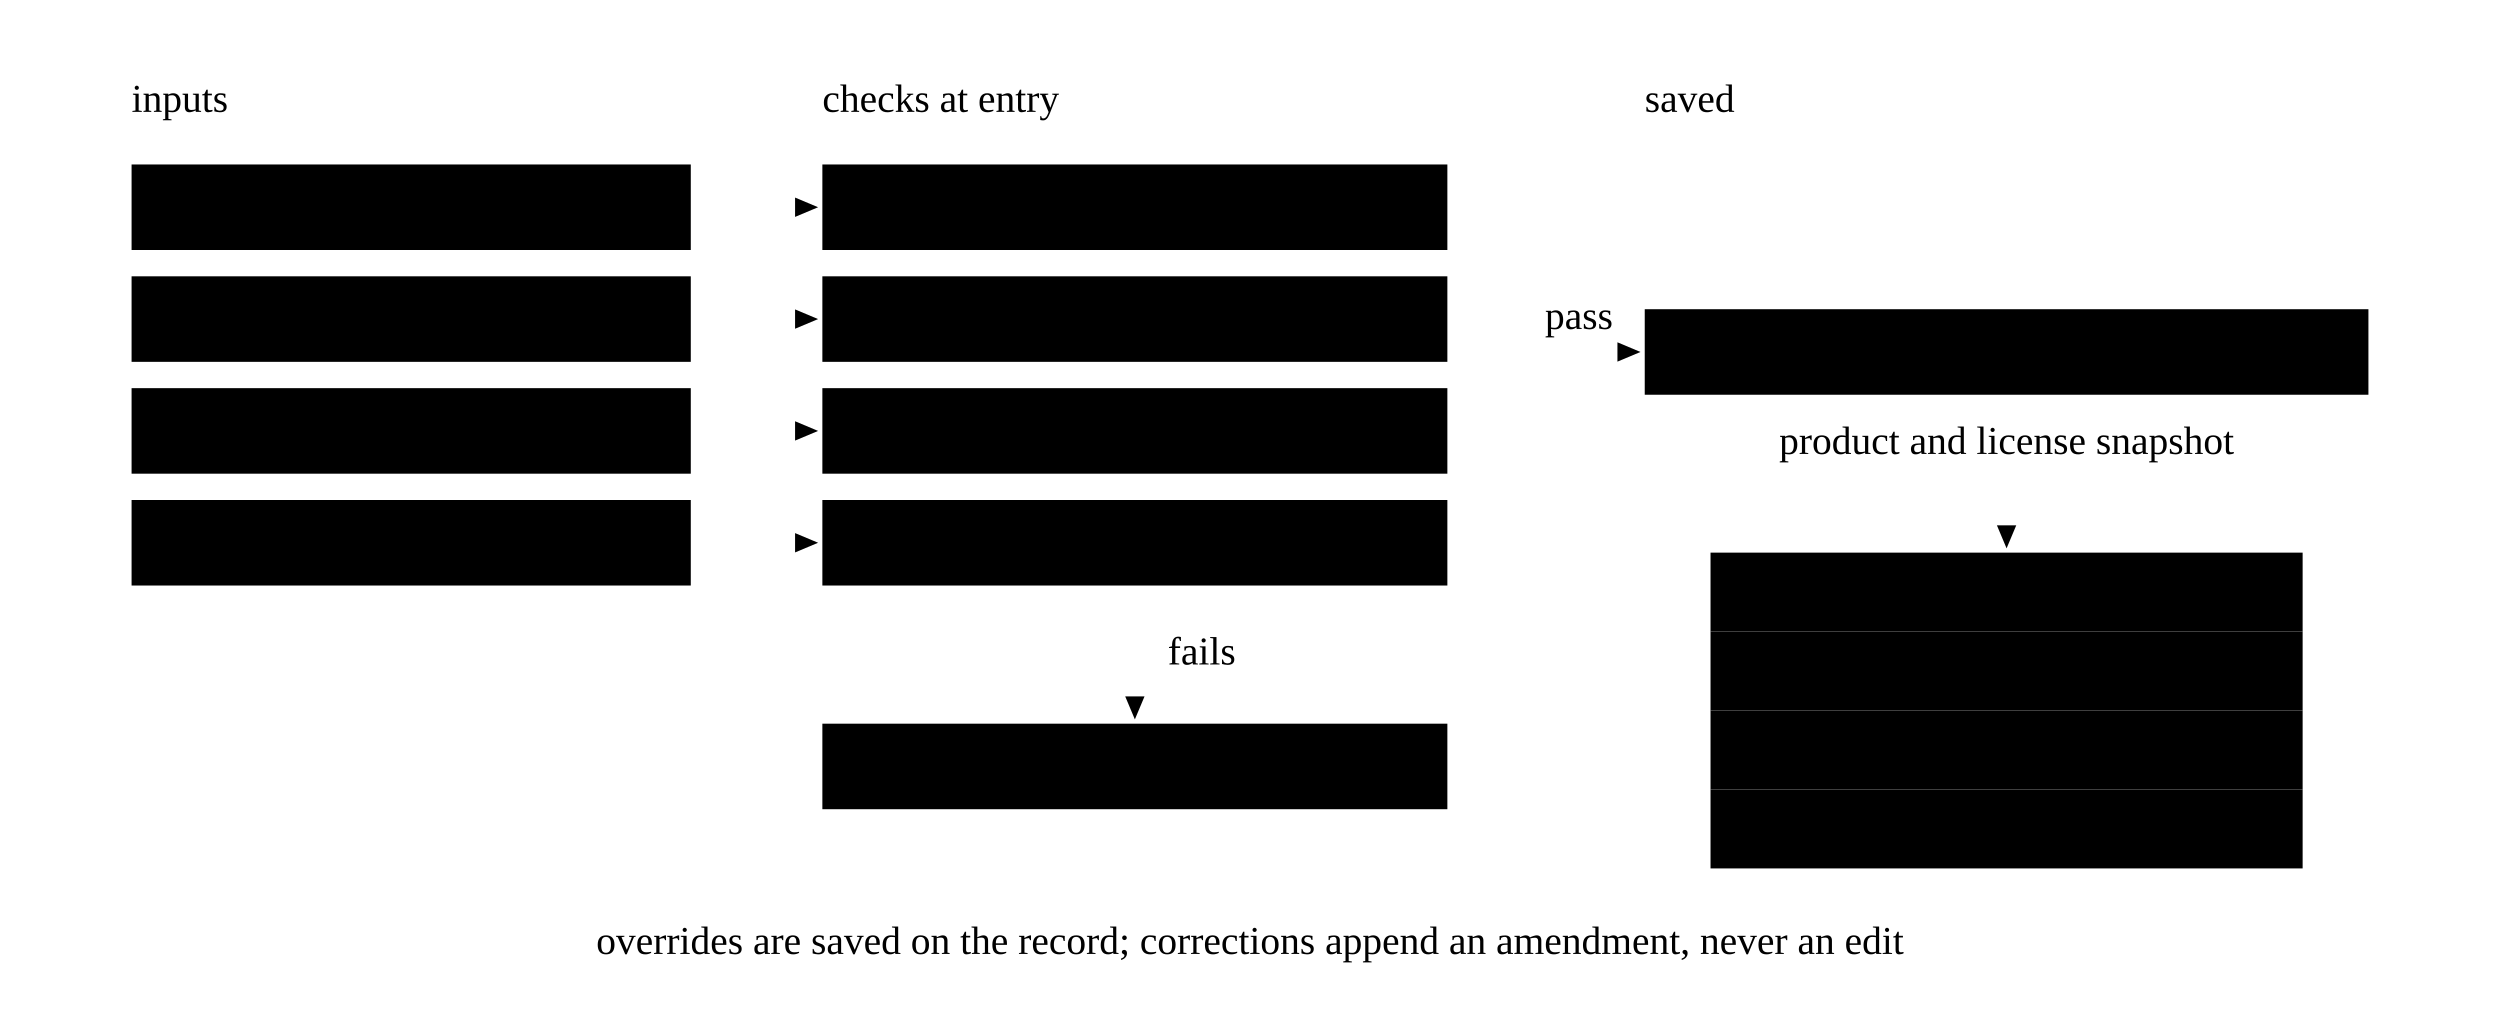
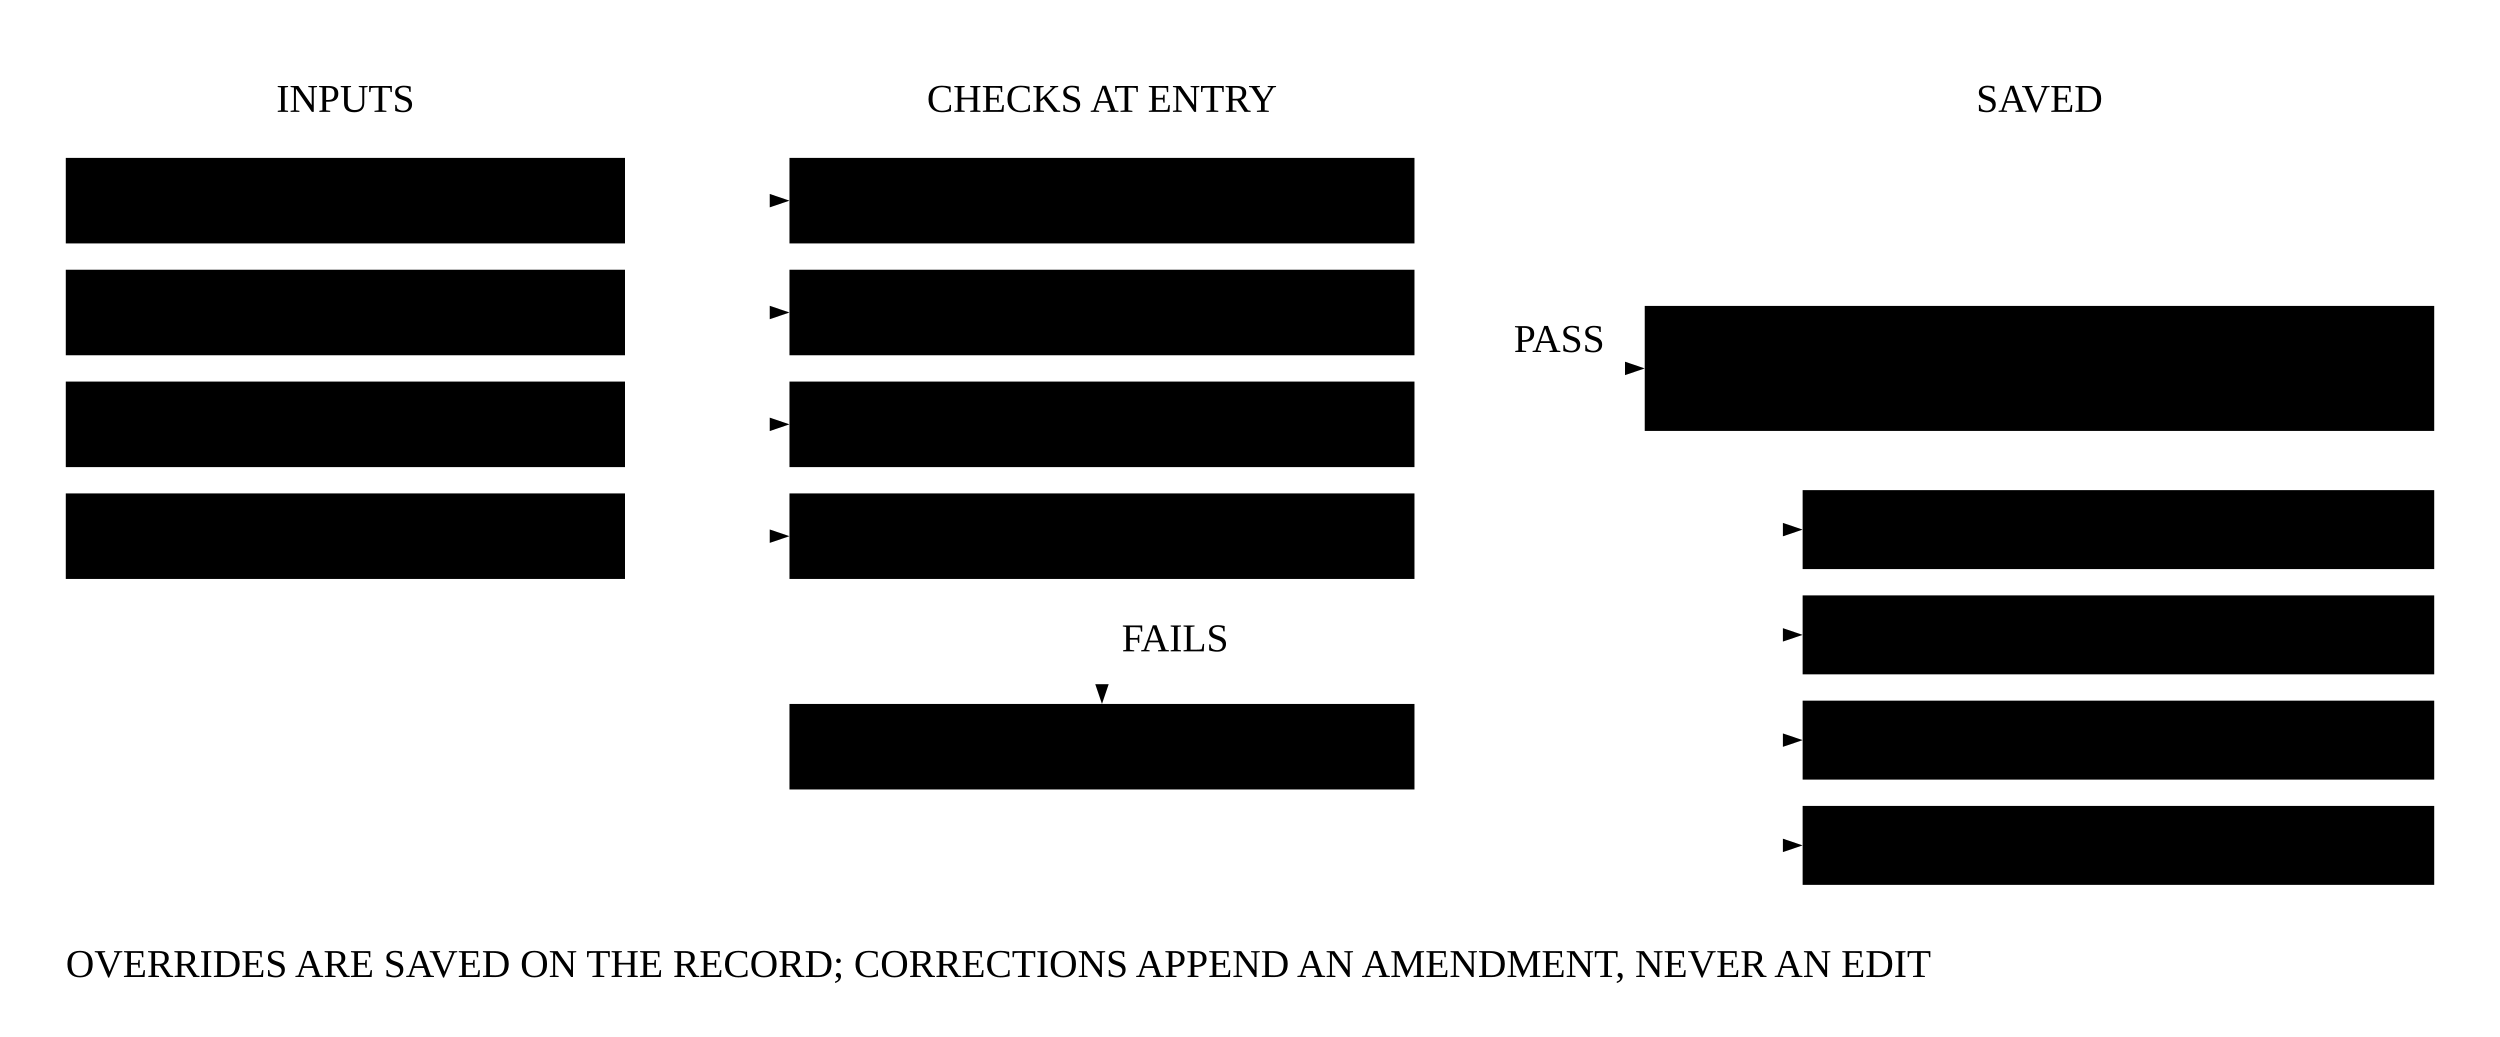
- <svg xmlns="http://www.w3.org/2000/svg" viewBox="0 0 760 312">
+ <svg xmlns="http://www.w3.org/2000/svg" class="dwg" viewBox="0 0 760 315">
  <defs>
-     <marker id="fo-rm-ah" viewBox="0 0 10 10" refX="9" refY="5" markerWidth="7" markerHeight="7" markerUnits="userSpaceOnUse" orient="auto-start-reverse">
-       <path class="ah" d="M0,0.8L10,5L0,9.2Z" />
+     <marker id="fo-rmr-ah" viewBox="0 0 10 10" refX="10" refY="5" markerWidth="6" markerHeight="6" markerUnits="userSpaceOnUse" orient="auto-start-reverse">
+       <path class="ah ink" d="M0,1.6L10,5L0,8.4Z" />
    </marker>
-     <marker id="fo-rm-ah-hl" viewBox="0 0 10 10" refX="9" refY="5" markerWidth="7" markerHeight="7" markerUnits="userSpaceOnUse" orient="auto-start-reverse">
-       <path class="ah hl" d="M0,0.8L10,5L0,9.2Z" />
+     <marker id="fo-rmr-ah-hl" viewBox="0 0 10 10" refX="10" refY="5" markerWidth="6" markerHeight="6" markerUnits="userSpaceOnUse" orient="auto-start-reverse">
+       <path class="ah hl" d="M0,1.6L10,5L0,8.4Z" />
    </marker>
+     <pattern id="fo-rmr-hatch" width="5" height="5" patternUnits="userSpaceOnUse" patternTransform="rotate(45)">
+       <path class="hatch-ln" d="M0,0V5" />
+     </pattern>
  </defs>
-   <text class="cap" x="40" y="34">inputs</text>
-   <text class="cap" x="250" y="34">checks at entry</text>
-   <text class="cap" x="500" y="34">saved</text>
-   <rect class="cell" x="40" y="50" width="170" height="26" />
-   <text class="t" x="125" y="63" text-anchor="middle" dominant-baseline="central">product, label version</text>
-   <rect class="cell" x="40" y="84" width="170" height="26" />
-   <text class="t" x="125" y="97" text-anchor="middle" dominant-baseline="central">applicator licenses</text>
-   <rect class="cell" x="40" y="118" width="170" height="26" />
-   <text class="t" x="125" y="131" text-anchor="middle" dominant-baseline="central">jurisdiction rules</text>
-   <rect class="cell" x="40" y="152" width="170" height="26" />
-   <text class="t" x="125" y="165" text-anchor="middle" dominant-baseline="central">weather, GPS, time</text>
-   <path class="ln" d="M210,63H226M210,97H226M210,131H226M210,165H226M226,63V165" />
-   <path class="ln" d="M226,63H248" marker-end="url(#fo-rm-ah)" />
-   <path class="ln" d="M226,97H248" marker-end="url(#fo-rm-ah)" />
-   <path class="ln" d="M226,131H248" marker-end="url(#fo-rm-ah)" />
-   <path class="ln" d="M226,165H248" marker-end="url(#fo-rm-ah)" />
-   <rect class="cell band" x="250" y="50" width="190" height="26" />
-   <text class="t" x="345" y="63" text-anchor="middle" dominant-baseline="central">allowed in jurisdiction</text>
-   <rect class="cell band" x="250" y="84" width="190" height="26" />
-   <text class="t" x="345" y="97" text-anchor="middle" dominant-baseline="central">certified or supervised</text>
-   <rect class="cell band" x="250" y="118" width="190" height="26" />
-   <text class="t" x="345" y="131" text-anchor="middle" dominant-baseline="central">rate within label</text>
-   <rect class="cell band" x="250" y="152" width="190" height="26" />
-   <text class="t" x="345" y="165" text-anchor="middle" dominant-baseline="central">required fields present</text>
-   <path class="ln hl" d="M440,63H462M440,97H462M440,131H462M440,165H462M462,63V165" />
-   <path class="ln hl" d="M462,107H498" marker-end="url(#fo-rm-ah-hl)" />
-   <text class="n hl" x="480" y="100" text-anchor="middle">pass</text>
-   <path class="ln dash" d="M345,178V218" marker-end="url(#fo-rm-ah)" />
-   <text class="n" x="355" y="202">fails</text>
-   <rect class="cell ghost" x="250" y="220" width="190" height="26" />
-   <text class="t dim" x="345" y="233" text-anchor="middle" dominant-baseline="central">block, or override + reason</text>
-   <rect class="cell hl" x="500" y="94" width="220" height="26" />
-   <text class="t hl b" x="610" y="107" text-anchor="middle" dominant-baseline="central">application record</text>
-   <text class="n" x="610" y="138" text-anchor="middle">product and license snapshot</text>
-   <path class="ln hl" d="M610,144V166" marker-end="url(#fo-rm-ah-hl)" />
-   <rect class="cell" x="520" y="168" width="180" height="24" />
-   <text class="t" x="610" y="180" text-anchor="middle" dominant-baseline="central">customer service slip</text>
-   <rect class="cell" x="520" y="192" width="180" height="24" />
-   <text class="t" x="610" y="204" text-anchor="middle" dominant-baseline="central">state report</text>
-   <rect class="cell" x="520" y="216" width="180" height="24" />
-   <text class="t" x="610" y="228" text-anchor="middle" dominant-baseline="central">truck inventory</text>
-   <rect class="cell" x="520" y="240" width="180" height="24" />
-   <text class="t" x="610" y="252" text-anchor="middle" dominant-baseline="central">audit trail</text>
-   <text class="n" x="380" y="290" text-anchor="middle">overrides are saved on the record; corrections append an amendment, never an edit</text>
+   <text class="sl" x="105" y="34" text-anchor="middle">INPUTS</text>
+   <text class="sl" x="335" y="34" text-anchor="middle">CHECKS AT ENTRY</text>
+   <text class="sl" x="620" y="34" text-anchor="middle">SAVED</text>
+   <rect class="obj fill-2" x="20" y="48" width="170" height="26" />
+   <text class="sl ink" x="105" y="64" text-anchor="middle">PRODUCT, LABEL VERSION</text>
+   <rect class="obj fill-2" x="20" y="82" width="170" height="26" />
+   <text class="sl ink" x="105" y="98" text-anchor="middle">APPLICATOR LICENSES</text>
+   <rect class="obj fill-2" x="20" y="116" width="170" height="26" />
+   <text class="sl ink" x="105" y="132" text-anchor="middle">JURISDICTION RULES</text>
+   <rect class="obj fill-2" x="20" y="150" width="170" height="26" />
+   <text class="sl ink" x="105" y="166" text-anchor="middle">WEATHER, GPS, TIME</text>
+   <rect class="obj fill-1" x="240" y="48" width="190" height="26" />
+   <text class="sl ink" x="335" y="64" text-anchor="middle">ALLOWED IN JURISDICTION</text>
+   <rect class="obj fill-1" x="240" y="82" width="190" height="26" />
+   <text class="sl ink" x="335" y="98" text-anchor="middle">CERTIFIED OR SUPERVISED</text>
+   <rect class="obj fill-1" x="240" y="116" width="190" height="26" />
+   <text class="sl ink" x="335" y="132" text-anchor="middle">RATE WITHIN LABEL</text>
+   <rect class="obj fill-1" x="240" y="150" width="190" height="26" />
+   <text class="sl ink" x="335" y="166" text-anchor="middle">REQUIRED FIELDS PRESENT</text>
+   <path class="flow" d="M190,61L215,61" />
+   <path class="flow" d="M190,95L215,95" />
+   <path class="flow" d="M190,129L215,129" />
+   <path class="flow" d="M190,163L215,163" />
+   <path class="flow" d="M215,61L215,163" />
+   <path class="flow" d="M215,61L240,61" marker-end="url(#fo-rmr-ah)" />
+   <path class="flow" d="M215,95L240,95" marker-end="url(#fo-rmr-ah)" />
+   <path class="flow" d="M215,129L240,129" marker-end="url(#fo-rmr-ah)" />
+   <path class="flow" d="M215,163L240,163" marker-end="url(#fo-rmr-ah)" />
+   <rect class="obj hl" x="500" y="93" width="240" height="38" />
+   <text class="sl ink hl" x="620" y="109.5" text-anchor="middle">APPLICATION RECORD</text>
+   <text class="vs" x="620" y="121.5" text-anchor="middle">PRODUCT AND LICENSE SNAPSHOT</text>
+   <path class="flow hl" d="M430,61L448,61" />
+   <path class="flow hl" d="M430,95L448,95" />
+   <path class="flow hl" d="M430,129L448,129" />
+   <path class="flow hl" d="M430,163L448,163" />
+   <path class="flow hl" d="M448,61L448,163" />
+   <path class="flow hl" d="M448,112L500,112" marker-end="url(#fo-rmr-ah-hl)" />
+   <text class="sl hl ko" x="474" y="107" text-anchor="middle">PASS</text>
+   <rect class="obj fill-2" x="548" y="149" width="192" height="24" />
+   <text class="sl ink" x="644" y="164" text-anchor="middle">CUSTOMER SERVICE SLIP</text>
+   <rect class="obj fill-2" x="548" y="181" width="192" height="24" />
+   <text class="sl ink" x="644" y="196" text-anchor="middle">STATE REPORT</text>
+   <rect class="obj fill-2" x="548" y="213" width="192" height="24" />
+   <text class="sl ink" x="644" y="228" text-anchor="middle">TRUCK INVENTORY</text>
+   <rect class="obj fill-2" x="548" y="245" width="192" height="24" />
+   <text class="sl ink" x="644" y="260" text-anchor="middle">AUDIT TRAIL</text>
+   <path class="flow" d="M524,131L524,257" />
+   <path class="flow" d="M524,161L548,161" marker-end="url(#fo-rmr-ah)" />
+   <path class="flow" d="M524,193L548,193" marker-end="url(#fo-rmr-ah)" />
+   <path class="flow" d="M524,225L548,225" marker-end="url(#fo-rmr-ah)" />
+   <path class="flow" d="M524,257L548,257" marker-end="url(#fo-rmr-ah)" />
+   <rect class="slot" x="240" y="214" width="190" height="26" />
+   <text class="sl" x="335" y="230" text-anchor="middle">BLOCK, OR OVERRIDE + REASON</text>
+   <path class="flow alt" d="M335,176L335,214" marker-end="url(#fo-rmr-ah)" />
+   <text class="sl ko" x="341" y="198">FAILS</text>
+   <text class="sl" x="20" y="297">OVERRIDES ARE SAVED ON THE RECORD; CORRECTIONS APPEND AN AMENDMENT, NEVER AN EDIT</text>
</svg>
